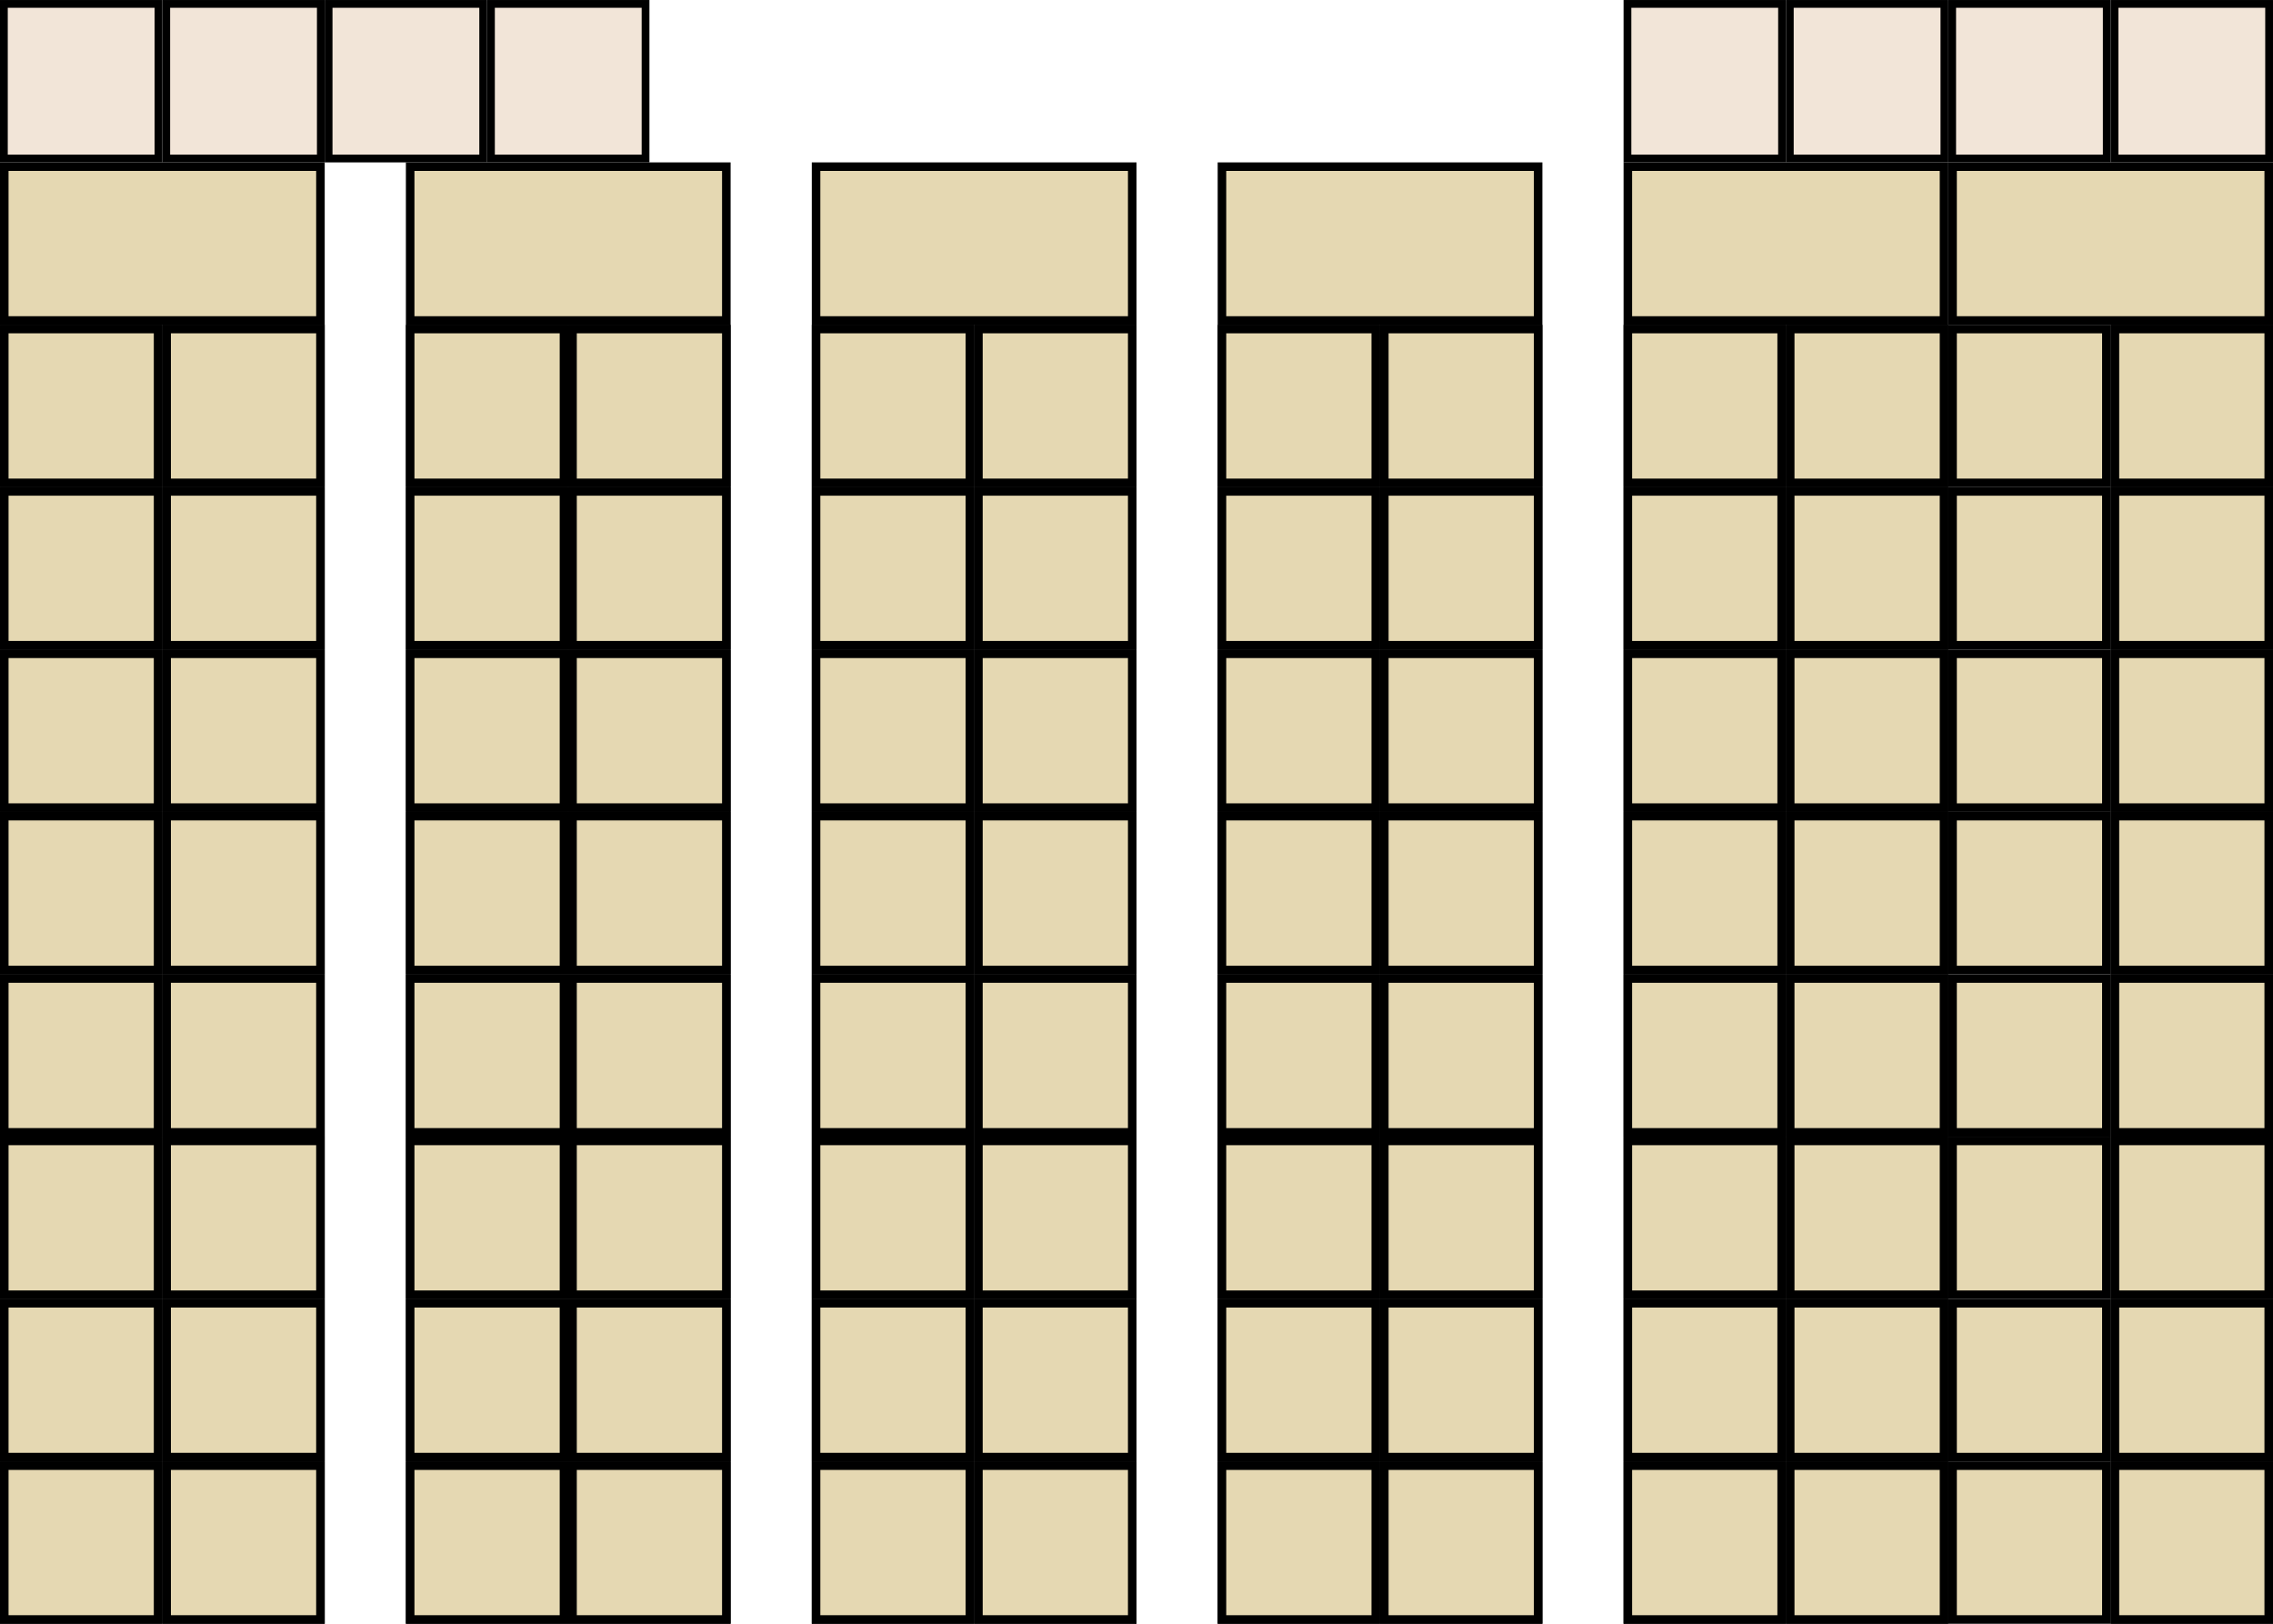
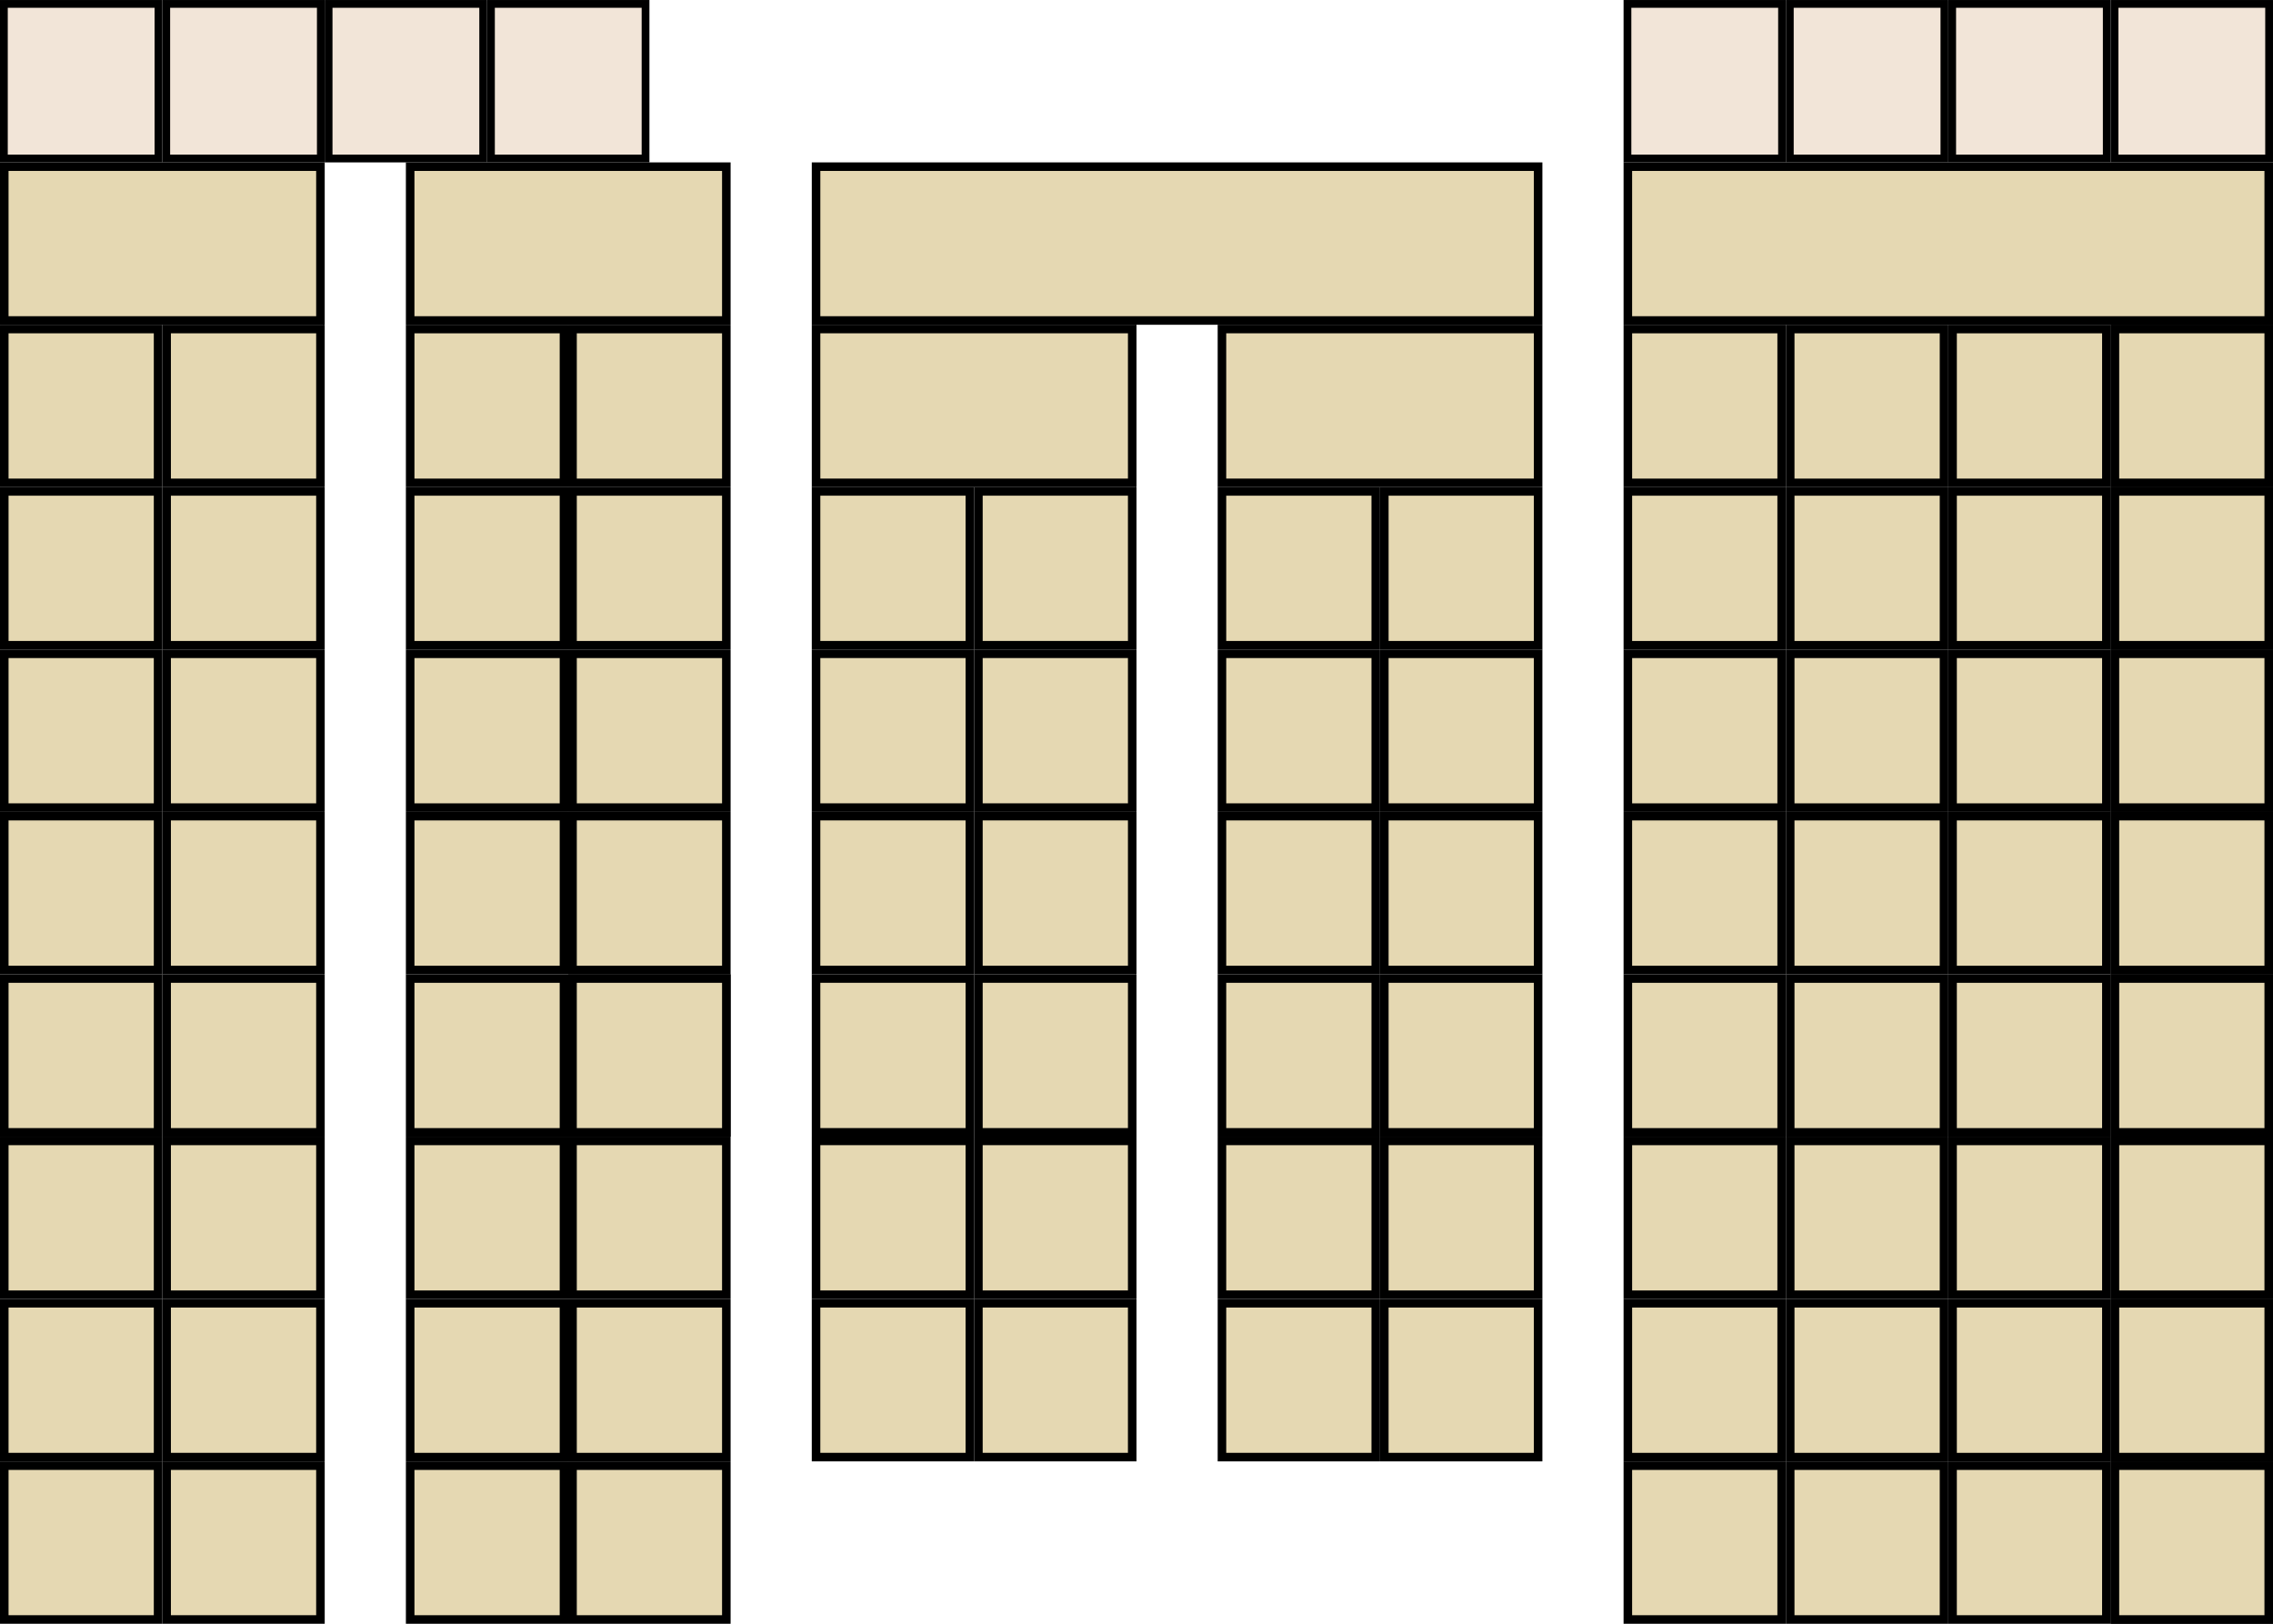
<svg xmlns="http://www.w3.org/2000/svg" id="svg2" height="240.003" width="336" version="1.0">
  <defs id="defs84" />
-   <rect x="312.574" y="0.576" width="22.851" height="22.852" style="fill:#f2e5d8;stroke:#000000;stroke-width:1.148" id="move" />
-   <rect x="288.574" y="0.576" width="22.851" height="22.852" style="fill:#f2e5d8;stroke:#000000;stroke-width:1.148" id="hide" />
-   <rect x="264.575" y="0.576" width="22.851" height="22.852" style="fill:#f2e5d8;stroke:#000000;stroke-width:1.148" id="quit-2" />
+   <rect x="288.575" y="0.576" width="22.851" height="22.852" style="fill:#f2e5d8;stroke:#000000;stroke-width:1.148" id="move" />
+   <rect x="312.574" y="0.576" width="22.851" height="22.852" style="fill:#f2e5d8;stroke:#000000;stroke-width:1.148" id="hide" />
+   <rect x="264.575" y="0.576" width="22.851" height="22.852" style="fill:#f2e5d8;stroke:#000000;stroke-width:1.148" id="quit" />
  <rect id="settings" style="fill:#f2e5d8;stroke:#000000;stroke-width:1.148" height="22.852" width="22.851" y="0.576" x="240.574" />
-   <rect x="0.631" y="24.632" width="46.737" height="22.737" style="fill:#e5d8b2;stroke:#000000;stroke-width:1.263" id="txt6" />
-   <rect x="60.631" y="24.634" width="46.737" height="22.737" style="fill:#e5d8b2;stroke:#000000;stroke-width:1.263" id="txt7" />
-   <rect id="txt8" style="fill:#e5d8b2;stroke:#000000;stroke-width:1.263" height="22.737" width="46.737" y="24.634" x="120.632" />
-   <rect id="txt9" style="fill:#e5d8b2;stroke:#000000;stroke-width:1.263" height="22.737" width="46.737" y="24.634" x="180.632" />
-   <rect x="240.632" y="24.634" width="46.737" height="22.737" style="fill:#e5d8b2;stroke:#000000;stroke-width:1.263" id="txt10" />
-   <rect x="288.632" y="24.634" width="46.737" height="22.737" style="fill:#e5d8b2;stroke:#000000;stroke-width:1.263" id="txt11" />
+   <rect x="0.631" y="24.632" width="46.737" height="22.737" style="fill:#e5d8b2;stroke:#000000;stroke-width:1.263" id="txt1" />
+   <rect x="60.631" y="24.634" width="46.737" height="22.737" style="fill:#e5d8b2;stroke:#000000;stroke-width:1.263" id="txt2" />
+   <rect id="txt5" style="fill:#e5d8b2;stroke:#000000;stroke-width:1.263" height="22.737" width="46.737" y="48.632" x="120.631" />
+   <rect id="txt6" style="fill:#e5d8b2;stroke:#000000;stroke-width:1.263" height="22.737" width="46.737" y="48.632" x="180.631" />
+   <rect x="240.632" y="24.634" width="94.736" height="22.737" style="fill:#e5d8b2;stroke:#000000;stroke-width:1.263" id="txt4" />
  <rect id="layer1" style="fill:#f2e5d8;stroke:#000000;stroke-width:1.148" height="22.852" width="22.851" y="0.576" x="24.575" />
  <rect x="48.575" y="0.576" width="22.851" height="22.852" style="fill:#f2e5d8;stroke:#000000;stroke-width:1.148" id="layer2" />
  <rect id="layer3" style="fill:#f2e5d8;stroke:#000000;stroke-width:1.148" height="22.852" width="22.851" y="0.576" x="72.574" />
  <rect x="0.574" y="0.576" width="22.851" height="22.852" style="fill:#f2e5d8;stroke:#000000;stroke-width:1.148" id="layer0" />
-   <rect x="0.632" y="48.634" width="22.736" height="22.737" style="fill:#e5d8b2;stroke:#000000;stroke-width:1.263" id="rect3384" />
-   <rect x="24.632" y="48.634" width="22.736" height="22.737" style="fill:#e5d8b2;stroke:#000000;stroke-width:1.263" id="rect3386" />
+   <rect x="0.632" y="48.634" width="22.736" height="22.737" style="fill:#e5d8b2;stroke:#000000;stroke-width:1.263" id="A1" />
+   <rect x="24.632" y="48.634" width="22.736" height="22.737" style="fill:#e5d8b2;stroke:#000000;stroke-width:1.263" id="A2" />
  <rect x="60.632" y="48.635" width="22.736" height="22.737" style="fill:#e5d8b2;stroke:#000000;stroke-width:1.263" id="rect3402" />
-   <rect id="rect3416" style="fill:#e5d8b2;stroke:#000000;stroke-width:1.263" height="22.737" width="22.736" y="48.635" x="84.632" />
-   <rect id="rect3418" style="fill:#e5d8b2;stroke:#000000;stroke-width:1.263" height="22.737" width="22.736" y="48.635" x="120.633" />
-   <rect x="144.633" y="48.635" width="22.736" height="22.737" style="fill:#e5d8b2;stroke:#000000;stroke-width:1.263" id="rect3432" />
-   <rect x="180.633" y="48.635" width="22.736" height="22.737" style="fill:#e5d8b2;stroke:#000000;stroke-width:1.263" id="rect3434" />
-   <rect x="204.633" y="48.636" width="22.736" height="22.737" style="fill:#e5d8b2;stroke:#000000;stroke-width:1.263" id="rect3639" />
-   <rect x="240.633" y="48.636" width="22.736" height="22.737" style="fill:#e5d8b2;stroke:#000000;stroke-width:1.263" id="rect3641" />
-   <rect id="rect3643" style="fill:#e5d8b2;stroke:#000000;stroke-width:1.263" height="22.737" width="22.736" y="48.636" x="264.633" />
-   <rect id="E22" style="fill:#e5d8b2;stroke:#000000;stroke-width:1.263" height="22.737" width="22.736" y="48.636" x="288.633" />
-   <rect x="0.632" y="48.634" width="22.736" height="22.737" style="fill:#e5d8b2;stroke:#000000;stroke-width:1.263" id="E11" />
-   <rect x="24.632" y="48.634" width="22.736" height="22.737" style="fill:#e5d8b2;stroke:#000000;stroke-width:1.263" id="E12" />
-   <rect id="E14" style="fill:#e5d8b2;stroke:#000000;stroke-width:1.263" height="22.737" width="22.736" y="48.634" x="60.632" />
-   <rect id="E15" style="fill:#e5d8b2;stroke:#000000;stroke-width:1.263" height="22.737" width="22.736" y="48.634" x="84.632" />
-   <rect x="120.633" y="48.634" width="22.736" height="22.737" style="fill:#e5d8b2;stroke:#000000;stroke-width:1.263" id="E16" />
-   <rect x="144.633" y="48.634" width="22.736" height="22.737" style="fill:#e5d8b2;stroke:#000000;stroke-width:1.263" id="E17" />
-   <rect x="180.633" y="48.635" width="22.736" height="22.737" style="fill:#e5d8b2;stroke:#000000;stroke-width:1.263" id="E18" />
-   <rect x="204.633" y="48.635" width="22.736" height="22.737" style="fill:#e5d8b2;stroke:#000000;stroke-width:1.263" id="E19" />
-   <rect id="E20" style="fill:#e5d8b2;stroke:#000000;stroke-width:1.263" height="22.737" width="22.736" y="48.635" x="240.633" />
-   <rect id="E21" style="fill:#e5d8b2;stroke:#000000;stroke-width:1.263" height="22.737" width="22.736" y="48.635" x="264.633" />
+   <rect id="B2" style="fill:#e5d8b2;stroke:#000000;stroke-width:1.263" height="22.737" width="22.736" y="48.635" x="84.632" />
+   <rect id="C1" style="fill:#e5d8b2;stroke:#000000;stroke-width:1.263" height="22.737" width="22.736" y="72.632" x="120.631" />
+   <rect x="144.631" y="72.632" width="22.736" height="22.737" style="fill:#e5d8b2;stroke:#000000;stroke-width:1.263" id="C2" />
+   <rect x="180.632" y="72.634" width="22.736" height="22.737" style="fill:#e5d8b2;stroke:#000000;stroke-width:1.263" id="D1" />
+   <rect x="204.633" y="72.634" width="22.736" height="22.737" style="fill:#e5d8b2;stroke:#000000;stroke-width:1.263" id="D2" />
+   <rect x="240.633" y="48.636" width="22.736" height="22.737" style="fill:#e5d8b2;stroke:#000000;stroke-width:1.263" id="E1" />
+   <rect id="E2" style="fill:#e5d8b2;stroke:#000000;stroke-width:1.263" height="22.737" width="22.736" y="48.636" x="264.633" />
+   <rect id="E3" style="fill:#e5d8b2;stroke:#000000;stroke-width:1.263" height="22.737" width="22.736" y="48.636" x="288.633" />
  <rect id="rect4827" style="fill:#e5d8b2;stroke:#000000;stroke-width:1.263" height="22.737" width="22.736" y="48.635" x="312.633" />
-   <rect id="rect4835" style="fill:#e5d8b2;stroke:#000000;stroke-width:1.263" height="22.737" width="22.736" y="48.634" x="312.633" />
-   <rect x="0.632" y="72.634" width="22.736" height="22.737" style="fill:#e5d8b2;stroke:#000000;stroke-width:1.263" id="rect3384-4" />
-   <rect x="24.632" y="72.634" width="22.736" height="22.737" style="fill:#e5d8b2;stroke:#000000;stroke-width:1.263" id="rect3386-0" />
-   <rect x="60.632" y="72.635" width="22.736" height="22.737" style="fill:#e5d8b2;stroke:#000000;stroke-width:1.263" id="rect3402-5" />
-   <rect id="rect3416-0" style="fill:#e5d8b2;stroke:#000000;stroke-width:1.263" height="22.737" width="22.736" y="72.635" x="84.632" />
-   <rect id="rect3418-3" style="fill:#e5d8b2;stroke:#000000;stroke-width:1.263" height="22.737" width="22.736" y="72.635" x="120.633" />
-   <rect x="144.633" y="72.635" width="22.736" height="22.737" style="fill:#e5d8b2;stroke:#000000;stroke-width:1.263" id="rect3432-6" />
-   <rect x="180.633" y="72.635" width="22.736" height="22.737" style="fill:#e5d8b2;stroke:#000000;stroke-width:1.263" id="rect3434-1" />
-   <rect x="204.633" y="72.636" width="22.736" height="22.737" style="fill:#e5d8b2;stroke:#000000;stroke-width:1.263" id="rect3639-0" />
-   <rect x="240.633" y="72.636" width="22.736" height="22.737" style="fill:#e5d8b2;stroke:#000000;stroke-width:1.263" id="rect3641-6" />
-   <rect id="rect3643-3" style="fill:#e5d8b2;stroke:#000000;stroke-width:1.263" height="22.737" width="22.736" y="72.636" x="264.633" />
-   <rect id="E22-1" style="fill:#e5d8b2;stroke:#000000;stroke-width:1.263" height="22.737" width="22.736" y="72.636" x="288.633" />
-   <rect x="0.632" y="72.634" width="22.736" height="22.737" style="fill:#e5d8b2;stroke:#000000;stroke-width:1.263" id="E11-0" />
-   <rect x="24.632" y="72.634" width="22.736" height="22.737" style="fill:#e5d8b2;stroke:#000000;stroke-width:1.263" id="E12-1" />
-   <rect id="E14-2" style="fill:#e5d8b2;stroke:#000000;stroke-width:1.263" height="22.737" width="22.736" y="72.634" x="60.632" />
-   <rect id="E15-1" style="fill:#e5d8b2;stroke:#000000;stroke-width:1.263" height="22.737" width="22.736" y="72.634" x="84.632" />
-   <rect x="120.633" y="72.634" width="22.736" height="22.737" style="fill:#e5d8b2;stroke:#000000;stroke-width:1.263" id="E16-3" />
-   <rect x="144.633" y="72.634" width="22.736" height="22.737" style="fill:#e5d8b2;stroke:#000000;stroke-width:1.263" id="E17-7" />
-   <rect x="180.633" y="72.635" width="22.736" height="22.737" style="fill:#e5d8b2;stroke:#000000;stroke-width:1.263" id="E18-6" />
-   <rect x="204.633" y="72.635" width="22.736" height="22.737" style="fill:#e5d8b2;stroke:#000000;stroke-width:1.263" id="E19-8" />
-   <rect id="E20-7" style="fill:#e5d8b2;stroke:#000000;stroke-width:1.263" height="22.737" width="22.736" y="72.635" x="240.633" />
-   <rect id="E21-9" style="fill:#e5d8b2;stroke:#000000;stroke-width:1.263" height="22.737" width="22.736" y="72.635" x="264.633" />
+   <rect id="E4" style="fill:#e5d8b2;stroke:#000000;stroke-width:1.263" height="22.737" width="22.736" y="48.634" x="312.633" />
+   <rect x="0.632" y="72.634" width="22.736" height="22.737" style="fill:#e5d8b2;stroke:#000000;stroke-width:1.263" id="A3" />
+   <rect x="24.632" y="72.634" width="22.736" height="22.737" style="fill:#e5d8b2;stroke:#000000;stroke-width:1.263" id="A4" />
+   <rect x="60.632" y="72.635" width="22.736" height="22.737" style="fill:#e5d8b2;stroke:#000000;stroke-width:1.263" id="B3" />
+   <rect id="B4" style="fill:#e5d8b2;stroke:#000000;stroke-width:1.263" height="22.737" width="22.736" y="72.635" x="84.632" />
+   <rect id="C3" style="fill:#e5d8b2;stroke:#000000;stroke-width:1.263" height="22.737" width="22.736" y="96.632" x="120.631" />
+   <rect x="144.631" y="96.632" width="22.736" height="22.737" style="fill:#e5d8b2;stroke:#000000;stroke-width:1.263" id="C4" />
+   <rect x="180.632" y="96.634" width="22.736" height="22.737" style="fill:#e5d8b2;stroke:#000000;stroke-width:1.263" id="D3" />
+   <rect x="204.633" y="96.634" width="22.736" height="22.737" style="fill:#e5d8b2;stroke:#000000;stroke-width:1.263" id="D4" />
+   <rect x="240.633" y="72.636" width="22.736" height="22.737" style="fill:#e5d8b2;stroke:#000000;stroke-width:1.263" id="E5" />
+   <rect id="E6" style="fill:#e5d8b2;stroke:#000000;stroke-width:1.263" height="22.737" width="22.736" y="72.636" x="264.633" />
+   <rect id="E7" style="fill:#e5d8b2;stroke:#000000;stroke-width:1.263" height="22.737" width="22.736" y="72.636" x="288.633" />
  <rect id="rect4827-1" style="fill:#e5d8b2;stroke:#000000;stroke-width:1.263" height="22.737" width="22.736" y="72.635" x="312.633" />
-   <rect id="rect4835-5" style="fill:#e5d8b2;stroke:#000000;stroke-width:1.263" height="22.737" width="22.736" y="72.634" x="312.633" />
-   <rect x="0.632" y="96.634" width="22.736" height="22.737" style="fill:#e5d8b2;stroke:#000000;stroke-width:1.263" id="rect3384-6" />
-   <rect x="24.632" y="96.634" width="22.736" height="22.737" style="fill:#e5d8b2;stroke:#000000;stroke-width:1.263" id="rect3386-2" />
-   <rect x="60.632" y="96.635" width="22.736" height="22.737" style="fill:#e5d8b2;stroke:#000000;stroke-width:1.263" id="rect3402-2" />
-   <rect id="rect3416-6" style="fill:#e5d8b2;stroke:#000000;stroke-width:1.263" height="22.737" width="22.736" y="96.635" x="84.632" />
-   <rect id="rect3418-0" style="fill:#e5d8b2;stroke:#000000;stroke-width:1.263" height="22.737" width="22.736" y="96.635" x="120.633" />
-   <rect x="144.633" y="96.635" width="22.736" height="22.737" style="fill:#e5d8b2;stroke:#000000;stroke-width:1.263" id="rect3432-8" />
-   <rect x="180.633" y="96.635" width="22.736" height="22.737" style="fill:#e5d8b2;stroke:#000000;stroke-width:1.263" id="rect3434-3" />
-   <rect x="204.633" y="96.636" width="22.736" height="22.737" style="fill:#e5d8b2;stroke:#000000;stroke-width:1.263" id="rect3639-1" />
-   <rect x="240.633" y="96.636" width="22.736" height="22.737" style="fill:#e5d8b2;stroke:#000000;stroke-width:1.263" id="rect3641-2" />
-   <rect id="rect3643-0" style="fill:#e5d8b2;stroke:#000000;stroke-width:1.263" height="22.737" width="22.736" y="96.636" x="264.633" />
-   <rect id="E22-4" style="fill:#e5d8b2;stroke:#000000;stroke-width:1.263" height="22.737" width="22.736" y="96.636" x="288.633" />
-   <rect x="0.632" y="96.634" width="22.736" height="22.737" style="fill:#e5d8b2;stroke:#000000;stroke-width:1.263" id="E11-2" />
-   <rect x="24.632" y="96.634" width="22.736" height="22.737" style="fill:#e5d8b2;stroke:#000000;stroke-width:1.263" id="E12-8" />
-   <rect id="E14-3" style="fill:#e5d8b2;stroke:#000000;stroke-width:1.263" height="22.737" width="22.736" y="96.634" x="60.632" />
-   <rect id="E15-8" style="fill:#e5d8b2;stroke:#000000;stroke-width:1.263" height="22.737" width="22.736" y="96.634" x="84.632" />
-   <rect x="120.633" y="96.634" width="22.736" height="22.737" style="fill:#e5d8b2;stroke:#000000;stroke-width:1.263" id="E16-0" />
-   <rect x="144.633" y="96.634" width="22.736" height="22.737" style="fill:#e5d8b2;stroke:#000000;stroke-width:1.263" id="E17-5" />
-   <rect x="180.633" y="96.635" width="22.736" height="22.737" style="fill:#e5d8b2;stroke:#000000;stroke-width:1.263" id="E18-3" />
-   <rect x="204.633" y="96.635" width="22.736" height="22.737" style="fill:#e5d8b2;stroke:#000000;stroke-width:1.263" id="E19-4" />
-   <rect id="E20-0" style="fill:#e5d8b2;stroke:#000000;stroke-width:1.263" height="22.737" width="22.736" y="96.635" x="240.633" />
-   <rect id="E21-2" style="fill:#e5d8b2;stroke:#000000;stroke-width:1.263" height="22.737" width="22.736" y="96.635" x="264.633" />
-   <rect id="rect4827-0" style="fill:#e5d8b2;stroke:#000000;stroke-width:1.263" height="22.737" width="22.736" y="96.635" x="312.633" />
-   <rect id="rect4835-1" style="fill:#e5d8b2;stroke:#000000;stroke-width:1.263" height="22.737" width="22.736" y="96.634" x="312.633" />
-   <rect x="0.632" y="120.634" width="22.736" height="22.737" style="fill:#e5d8b2;stroke:#000000;stroke-width:1.263" id="rect3384-8" />
-   <rect x="24.632" y="120.634" width="22.736" height="22.737" style="fill:#e5d8b2;stroke:#000000;stroke-width:1.263" id="rect3386-6" />
-   <rect x="60.632" y="120.635" width="22.736" height="22.737" style="fill:#e5d8b2;stroke:#000000;stroke-width:1.263" id="rect3402-6" />
-   <rect id="rect3416-1" style="fill:#e5d8b2;stroke:#000000;stroke-width:1.263" height="22.737" width="22.736" y="120.635" x="84.632" />
-   <rect id="rect3418-7" style="fill:#e5d8b2;stroke:#000000;stroke-width:1.263" height="22.737" width="22.736" y="120.635" x="120.633" />
-   <rect x="144.633" y="120.635" width="22.736" height="22.737" style="fill:#e5d8b2;stroke:#000000;stroke-width:1.263" id="rect3432-87" />
-   <rect x="180.633" y="120.635" width="22.736" height="22.737" style="fill:#e5d8b2;stroke:#000000;stroke-width:1.263" id="rect3434-9" />
-   <rect x="204.633" y="120.636" width="22.736" height="22.737" style="fill:#e5d8b2;stroke:#000000;stroke-width:1.263" id="rect3639-6" />
-   <rect x="240.633" y="120.636" width="22.736" height="22.737" style="fill:#e5d8b2;stroke:#000000;stroke-width:1.263" id="rect3641-3" />
-   <rect id="rect3643-00" style="fill:#e5d8b2;stroke:#000000;stroke-width:1.263" height="22.737" width="22.736" y="120.636" x="264.633" />
-   <rect id="E22-3" style="fill:#e5d8b2;stroke:#000000;stroke-width:1.263" height="22.737" width="22.736" y="120.636" x="288.633" />
-   <rect x="0.632" y="120.634" width="22.736" height="22.737" style="fill:#e5d8b2;stroke:#000000;stroke-width:1.263" id="E11-7" />
-   <rect x="24.632" y="120.634" width="22.736" height="22.737" style="fill:#e5d8b2;stroke:#000000;stroke-width:1.263" id="E12-4" />
-   <rect id="E14-6" style="fill:#e5d8b2;stroke:#000000;stroke-width:1.263" height="22.737" width="22.736" y="120.634" x="60.632" />
-   <rect id="E15-9" style="fill:#e5d8b2;stroke:#000000;stroke-width:1.263" height="22.737" width="22.736" y="120.634" x="84.632" />
-   <rect x="120.633" y="120.634" width="22.736" height="22.737" style="fill:#e5d8b2;stroke:#000000;stroke-width:1.263" id="E16-1" />
-   <rect x="144.633" y="120.634" width="22.736" height="22.737" style="fill:#e5d8b2;stroke:#000000;stroke-width:1.263" id="E17-77" />
-   <rect x="180.633" y="120.635" width="22.736" height="22.737" style="fill:#e5d8b2;stroke:#000000;stroke-width:1.263" id="E18-61" />
-   <rect x="204.633" y="120.635" width="22.736" height="22.737" style="fill:#e5d8b2;stroke:#000000;stroke-width:1.263" id="E19-7" />
-   <rect id="E20-8" style="fill:#e5d8b2;stroke:#000000;stroke-width:1.263" height="22.737" width="22.736" y="120.635" x="240.633" />
-   <rect id="E21-3" style="fill:#e5d8b2;stroke:#000000;stroke-width:1.263" height="22.737" width="22.736" y="120.635" x="264.633" />
-   <rect id="rect4827-8" style="fill:#e5d8b2;stroke:#000000;stroke-width:1.263" height="22.737" width="22.736" y="120.635" x="312.633" />
-   <rect id="rect4835-7" style="fill:#e5d8b2;stroke:#000000;stroke-width:1.263" height="22.737" width="22.736" y="120.634" x="312.633" />
-   <rect x="0.631" y="144.634" width="22.736" height="22.737" style="fill:#e5d8b2;stroke:#000000;stroke-width:1.263" id="rect3384-2" />
-   <rect x="24.631" y="144.634" width="22.736" height="22.737" style="fill:#e5d8b2;stroke:#000000;stroke-width:1.263" id="rect3386-4" />
-   <rect x="60.632" y="144.635" width="22.736" height="22.737" style="fill:#e5d8b2;stroke:#000000;stroke-width:1.263" id="rect3402-3" />
+   <rect id="E8" style="fill:#e5d8b2;stroke:#000000;stroke-width:1.263" height="22.737" width="22.736" y="72.634" x="312.633" />
+   <rect x="0.632" y="96.634" width="22.736" height="22.737" style="fill:#e5d8b2;stroke:#000000;stroke-width:1.263" id="A5" />
+   <rect x="60.632" y="96.635" width="22.736" height="22.737" style="fill:#e5d8b2;stroke:#000000;stroke-width:1.263" id="B5" />
+   <rect id="B6" style="fill:#e5d8b2;stroke:#000000;stroke-width:1.263" height="22.737" width="22.736" y="96.635" x="84.632" />
+   <rect id="C5" style="fill:#e5d8b2;stroke:#000000;stroke-width:1.263" height="22.737" width="22.736" y="120.632" x="120.631" />
+   <rect x="144.631" y="120.632" width="22.736" height="22.737" style="fill:#e5d8b2;stroke:#000000;stroke-width:1.263" id="C6" />
+   <rect x="180.632" y="120.634" width="22.736" height="22.737" style="fill:#e5d8b2;stroke:#000000;stroke-width:1.263" id="D5" />
+   <rect x="204.633" y="120.634" width="22.736" height="22.737" style="fill:#e5d8b2;stroke:#000000;stroke-width:1.263" id="D6" />
+   <rect x="240.633" y="96.636" width="22.736" height="22.737" style="fill:#e5d8b2;stroke:#000000;stroke-width:1.263" id="E9" />
+   <rect id="E10" style="fill:#e5d8b2;stroke:#000000;stroke-width:1.263" height="22.737" width="22.736" y="96.636" x="264.633" />
+   <rect x="60.632" y="120.635" width="22.736" height="22.737" style="fill:#e5d8b2;stroke:#000000;stroke-width:1.263" id="B7" />
+   <rect id="B8" style="fill:#e5d8b2;stroke:#000000;stroke-width:1.263" height="22.737" width="22.736" y="120.635" x="84.632" />
+   <rect id="C7" style="fill:#e5d8b2;stroke:#000000;stroke-width:1.263" height="22.737" width="22.736" y="144.632" x="120.631" />
+   <rect x="144.631" y="144.632" width="22.736" height="22.737" style="fill:#e5d8b2;stroke:#000000;stroke-width:1.263" id="C8" />
+   <rect x="180.632" y="144.634" width="22.736" height="22.737" style="fill:#e5d8b2;stroke:#000000;stroke-width:1.263" id="D7" />
+   <rect x="204.633" y="144.634" width="22.736" height="22.737" style="fill:#e5d8b2;stroke:#000000;stroke-width:1.263" id="D8" />
+   <rect id="E11" style="fill:#e5d8b2;stroke:#000000;stroke-width:1.263" height="22.737" width="22.736" y="96.636" x="288.633" />
+   <rect id="rect4827-8" style="fill:#e5d8b2;stroke:#000000;stroke-width:1.263" height="22.737" width="22.736" y="96.635" x="312.633" />
+   <rect id="E12" style="fill:#e5d8b2;stroke:#000000;stroke-width:1.263" height="22.737" width="22.736" y="96.634" x="312.633" />
+   <rect x="0.632" y="120.634" width="22.736" height="22.737" style="fill:#e5d8b2;stroke:#000000;stroke-width:1.263" id="A7" />
+   <rect x="24.632" y="120.634" width="22.736" height="22.737" style="fill:#e5d8b2;stroke:#000000;stroke-width:1.263" id="A8" />
+   <rect x="60.632" y="144.635" width="22.736" height="22.737" style="fill:#e5d8b2;stroke:#000000;stroke-width:1.263" id="B9" />
  <rect id="rect3416-3" style="fill:#e5d8b2;stroke:#000000;stroke-width:1.263" height="22.737" width="22.736" y="144.635" x="84.632" />
-   <rect id="rect3418-6" style="fill:#e5d8b2;stroke:#000000;stroke-width:1.263" height="22.737" width="22.736" y="144.635" x="120.632" />
-   <rect x="144.632" y="144.635" width="22.736" height="22.737" style="fill:#e5d8b2;stroke:#000000;stroke-width:1.263" id="rect3432-3" />
-   <rect x="180.632" y="144.635" width="22.736" height="22.737" style="fill:#e5d8b2;stroke:#000000;stroke-width:1.263" id="rect3434-34" />
-   <rect x="204.633" y="144.635" width="22.736" height="22.737" style="fill:#e5d8b2;stroke:#000000;stroke-width:1.263" id="rect3639-65" />
-   <rect x="240.632" y="144.635" width="22.736" height="22.737" style="fill:#e5d8b2;stroke:#000000;stroke-width:1.263" id="rect3641-5" />
-   <rect id="rect3643-1" style="fill:#e5d8b2;stroke:#000000;stroke-width:1.263" height="22.737" width="22.736" y="144.635" x="264.632" />
-   <rect id="E22-2" style="fill:#e5d8b2;stroke:#000000;stroke-width:1.263" height="22.737" width="22.736" y="144.635" x="288.632" />
-   <rect x="0.631" y="144.633" width="22.736" height="22.737" style="fill:#e5d8b2;stroke:#000000;stroke-width:1.263" id="E11-1" />
-   <rect x="24.631" y="144.633" width="22.736" height="22.737" style="fill:#e5d8b2;stroke:#000000;stroke-width:1.263" id="E12-49" />
-   <rect id="E14-8" style="fill:#e5d8b2;stroke:#000000;stroke-width:1.263" height="22.737" width="22.736" y="144.634" x="60.632" />
-   <rect id="E15-0" style="fill:#e5d8b2;stroke:#000000;stroke-width:1.263" height="22.737" width="22.736" y="144.634" x="84.632" />
-   <rect x="120.632" y="144.634" width="22.736" height="22.737" style="fill:#e5d8b2;stroke:#000000;stroke-width:1.263" id="E16-2" />
-   <rect x="144.632" y="144.634" width="22.736" height="22.737" style="fill:#e5d8b2;stroke:#000000;stroke-width:1.263" id="E17-1" />
-   <rect x="180.633" y="144.635" width="22.736" height="22.737" style="fill:#e5d8b2;stroke:#000000;stroke-width:1.263" id="E18-7" />
-   <rect x="204.633" y="144.635" width="22.736" height="22.737" style="fill:#e5d8b2;stroke:#000000;stroke-width:1.263" id="E19-2" />
-   <rect id="E20-4" style="fill:#e5d8b2;stroke:#000000;stroke-width:1.263" height="22.737" width="22.736" y="144.635" x="240.632" />
-   <rect id="E21-5" style="fill:#e5d8b2;stroke:#000000;stroke-width:1.263" height="22.737" width="22.736" y="144.635" x="264.632" />
-   <rect id="rect4827-2" style="fill:#e5d8b2;stroke:#000000;stroke-width:1.263" height="22.737" width="22.736" y="144.634" x="312.632" />
-   <rect id="rect4835-2" style="fill:#e5d8b2;stroke:#000000;stroke-width:1.263" height="22.737" width="22.736" y="144.634" x="312.632" />
-   <rect x="0.632" y="168.634" width="22.736" height="22.737" style="fill:#e5d8b2;stroke:#000000;stroke-width:1.263" id="rect3384-1" />
-   <rect x="24.632" y="168.634" width="22.736" height="22.737" style="fill:#e5d8b2;stroke:#000000;stroke-width:1.263" id="rect3386-8" />
-   <rect x="60.632" y="168.635" width="22.736" height="22.737" style="fill:#e5d8b2;stroke:#000000;stroke-width:1.263" id="rect3402-4" />
-   <rect id="rect3416-9" style="fill:#e5d8b2;stroke:#000000;stroke-width:1.263" height="22.737" width="22.736" y="168.635" x="84.632" />
-   <rect id="rect3418-8" style="fill:#e5d8b2;stroke:#000000;stroke-width:1.263" height="22.737" width="22.736" y="168.635" x="120.632" />
-   <rect x="144.632" y="168.635" width="22.736" height="22.737" style="fill:#e5d8b2;stroke:#000000;stroke-width:1.263" id="rect3432-9" />
-   <rect x="180.633" y="168.635" width="22.736" height="22.737" style="fill:#e5d8b2;stroke:#000000;stroke-width:1.263" id="rect3434-7" />
-   <rect x="204.633" y="168.636" width="22.736" height="22.737" style="fill:#e5d8b2;stroke:#000000;stroke-width:1.263" id="rect3639-3" />
-   <rect x="240.633" y="168.636" width="22.736" height="22.737" style="fill:#e5d8b2;stroke:#000000;stroke-width:1.263" id="rect3641-68" />
-   <rect id="rect3643-8" style="fill:#e5d8b2;stroke:#000000;stroke-width:1.263" height="22.737" width="22.736" y="168.636" x="264.633" />
-   <rect id="E22-7" style="fill:#e5d8b2;stroke:#000000;stroke-width:1.263" height="22.737" width="22.736" y="168.636" x="288.633" />
-   <rect x="0.632" y="168.634" width="22.736" height="22.737" style="fill:#e5d8b2;stroke:#000000;stroke-width:1.263" id="E11-29" />
-   <rect x="24.632" y="168.634" width="22.736" height="22.737" style="fill:#e5d8b2;stroke:#000000;stroke-width:1.263" id="E12-2" />
-   <rect id="E14-7" style="fill:#e5d8b2;stroke:#000000;stroke-width:1.263" height="22.737" width="22.736" y="168.634" x="60.632" />
-   <rect id="E15-2" style="fill:#e5d8b2;stroke:#000000;stroke-width:1.263" height="22.737" width="22.736" y="168.634" x="84.632" />
-   <rect x="120.632" y="168.634" width="22.736" height="22.737" style="fill:#e5d8b2;stroke:#000000;stroke-width:1.263" id="E16-38" />
-   <rect x="144.632" y="168.634" width="22.736" height="22.737" style="fill:#e5d8b2;stroke:#000000;stroke-width:1.263" id="E17-2" />
-   <rect x="180.633" y="168.635" width="22.736" height="22.737" style="fill:#e5d8b2;stroke:#000000;stroke-width:1.263" id="E18-64" />
-   <rect x="204.633" y="168.635" width="22.736" height="22.737" style="fill:#e5d8b2;stroke:#000000;stroke-width:1.263" id="E19-9" />
-   <rect id="E20-84" style="fill:#e5d8b2;stroke:#000000;stroke-width:1.263" height="22.737" width="22.736" y="168.635" x="240.633" />
-   <rect id="E21-4" style="fill:#e5d8b2;stroke:#000000;stroke-width:1.263" height="22.737" width="22.736" y="168.635" x="264.633" />
-   <rect id="rect4827-16" style="fill:#e5d8b2;stroke:#000000;stroke-width:1.263" height="22.737" width="22.736" y="168.635" x="312.633" />
-   <rect id="rect4835-12" style="fill:#e5d8b2;stroke:#000000;stroke-width:1.263" height="22.737" width="22.736" y="168.634" x="312.633" />
-   <rect x="0.632" y="192.634" width="22.736" height="22.737" style="fill:#e5d8b2;stroke:#000000;stroke-width:1.263" id="rect3384-63" />
-   <rect x="24.632" y="192.634" width="22.736" height="22.737" style="fill:#e5d8b2;stroke:#000000;stroke-width:1.263" id="rect3386-1" />
-   <rect x="60.632" y="192.635" width="22.736" height="22.737" style="fill:#e5d8b2;stroke:#000000;stroke-width:1.263" id="rect3402-63" />
-   <rect id="rect3416-8" style="fill:#e5d8b2;stroke:#000000;stroke-width:1.263" height="22.737" width="22.736" y="192.635" x="84.632" />
-   <rect id="rect3418-4" style="fill:#e5d8b2;stroke:#000000;stroke-width:1.263" height="22.737" width="22.736" y="192.635" x="120.632" />
-   <rect x="144.632" y="192.635" width="22.736" height="22.737" style="fill:#e5d8b2;stroke:#000000;stroke-width:1.263" id="rect3432-2" />
-   <rect x="180.633" y="192.635" width="22.736" height="22.737" style="fill:#e5d8b2;stroke:#000000;stroke-width:1.263" id="rect3434-0" />
-   <rect x="204.633" y="192.636" width="22.736" height="22.737" style="fill:#e5d8b2;stroke:#000000;stroke-width:1.263" id="rect3639-37" />
-   <rect x="240.633" y="192.636" width="22.736" height="22.737" style="fill:#e5d8b2;stroke:#000000;stroke-width:1.263" id="rect3641-22" />
-   <rect id="rect3643-9" style="fill:#e5d8b2;stroke:#000000;stroke-width:1.263" height="22.737" width="22.736" y="192.636" x="264.633" />
-   <rect id="E22-5" style="fill:#e5d8b2;stroke:#000000;stroke-width:1.263" height="22.737" width="22.736" y="192.636" x="288.633" />
-   <rect x="0.632" y="192.634" width="22.736" height="22.737" style="fill:#e5d8b2;stroke:#000000;stroke-width:1.263" id="E11-21" />
-   <rect x="24.632" y="192.634" width="22.736" height="22.737" style="fill:#e5d8b2;stroke:#000000;stroke-width:1.263" id="E12-16" />
-   <rect id="E14-20" style="fill:#e5d8b2;stroke:#000000;stroke-width:1.263" height="22.737" width="22.736" y="192.634" x="60.632" />
-   <rect id="E15-7" style="fill:#e5d8b2;stroke:#000000;stroke-width:1.263" height="22.737" width="22.736" y="192.634" x="84.632" />
-   <rect x="120.632" y="192.634" width="22.736" height="22.737" style="fill:#e5d8b2;stroke:#000000;stroke-width:1.263" id="E16-39" />
-   <rect x="144.632" y="192.634" width="22.736" height="22.737" style="fill:#e5d8b2;stroke:#000000;stroke-width:1.263" id="E17-54" />
-   <rect x="180.633" y="192.635" width="22.736" height="22.737" style="fill:#e5d8b2;stroke:#000000;stroke-width:1.263" id="E18-1" />
-   <rect x="204.633" y="192.635" width="22.736" height="22.737" style="fill:#e5d8b2;stroke:#000000;stroke-width:1.263" id="E19-82" />
-   <rect id="E20-71" style="fill:#e5d8b2;stroke:#000000;stroke-width:1.263" height="22.737" width="22.736" y="192.635" x="240.633" />
-   <rect id="E21-1" style="fill:#e5d8b2;stroke:#000000;stroke-width:1.263" height="22.737" width="22.736" y="192.635" x="264.633" />
-   <rect id="rect4827-7" style="fill:#e5d8b2;stroke:#000000;stroke-width:1.263" height="22.737" width="22.736" y="192.635" x="312.633" />
-   <rect id="rect4835-6" style="fill:#e5d8b2;stroke:#000000;stroke-width:1.263" height="22.737" width="22.736" y="192.634" x="312.633" />
-   <rect id="rect5282" style="fill:#e5d8b2;stroke:#000000;stroke-width:1.263" height="22.737" width="22.736" y="216.634" x="0.632" />
-   <rect id="rect5284" style="fill:#e5d8b2;stroke:#000000;stroke-width:1.263" height="22.737" width="22.736" y="216.634" x="24.632" />
-   <rect id="rect5288" style="fill:#e5d8b2;stroke:#000000;stroke-width:1.263" height="22.737" width="22.736" y="216.635" x="60.632" />
-   <rect x="84.632" y="216.635" width="22.736" height="22.737" style="fill:#e5d8b2;stroke:#000000;stroke-width:1.263" id="rect5290" />
-   <rect x="120.633" y="216.635" width="22.736" height="22.737" style="fill:#e5d8b2;stroke:#000000;stroke-width:1.263" id="rect5292" />
-   <rect id="rect5294" style="fill:#e5d8b2;stroke:#000000;stroke-width:1.263" height="22.737" width="22.736" y="216.635" x="144.633" />
-   <rect id="rect5296" style="fill:#e5d8b2;stroke:#000000;stroke-width:1.263" height="22.737" width="22.736" y="216.635" x="180.633" />
-   <rect id="rect5298" style="fill:#e5d8b2;stroke:#000000;stroke-width:1.263" height="22.737" width="22.736" y="216.636" x="204.633" />
-   <rect id="rect5300" style="fill:#e5d8b2;stroke:#000000;stroke-width:1.263" height="22.737" width="22.736" y="216.636" x="240.633" />
-   <rect x="264.633" y="216.636" width="22.736" height="22.737" style="fill:#e5d8b2;stroke:#000000;stroke-width:1.263" id="rect5302" />
-   <rect x="288.633" y="216.636" width="22.736" height="22.737" style="fill:#e5d8b2;stroke:#000000;stroke-width:1.263" id="rect5304" />
-   <rect id="rect5306" style="fill:#e5d8b2;stroke:#000000;stroke-width:1.263" height="22.737" width="22.736" y="216.634" x="0.632" />
-   <rect id="rect5308" style="fill:#e5d8b2;stroke:#000000;stroke-width:1.263" height="22.737" width="22.736" y="216.634" x="24.632" />
-   <rect x="60.632" y="216.634" width="22.736" height="22.737" style="fill:#e5d8b2;stroke:#000000;stroke-width:1.263" id="rect5312" />
-   <rect x="84.632" y="216.634" width="22.736" height="22.737" style="fill:#e5d8b2;stroke:#000000;stroke-width:1.263" id="rect5314" />
-   <rect id="rect5316" style="fill:#e5d8b2;stroke:#000000;stroke-width:1.263" height="22.737" width="22.736" y="216.634" x="120.633" />
-   <rect id="rect5318" style="fill:#e5d8b2;stroke:#000000;stroke-width:1.263" height="22.737" width="22.736" y="216.634" x="144.633" />
-   <rect id="rect5320" style="fill:#e5d8b2;stroke:#000000;stroke-width:1.263" height="22.737" width="22.736" y="216.635" x="180.633" />
-   <rect id="rect5322" style="fill:#e5d8b2;stroke:#000000;stroke-width:1.263" height="22.737" width="22.736" y="216.635" x="204.633" />
-   <rect x="240.633" y="216.635" width="22.736" height="22.737" style="fill:#e5d8b2;stroke:#000000;stroke-width:1.263" id="rect5324" />
-   <rect x="264.633" y="216.635" width="22.736" height="22.737" style="fill:#e5d8b2;stroke:#000000;stroke-width:1.263" id="rect5326" />
-   <rect x="312.633" y="216.635" width="22.736" height="22.737" style="fill:#e5d8b2;stroke:#000000;stroke-width:1.263" id="rect5328" />
-   <rect x="312.633" y="216.634" width="22.736" height="22.737" style="fill:#e5d8b2;stroke:#000000;stroke-width:1.263" id="rect5332" />
+   <rect id="C9" style="fill:#e5d8b2;stroke:#000000;stroke-width:1.263" height="22.737" width="22.736" y="168.632" x="120.63" />
+   <rect x="144.63" y="168.632" width="22.736" height="22.737" style="fill:#e5d8b2;stroke:#000000;stroke-width:1.263" id="C10" />
+   <rect x="180.632" y="168.633" width="22.736" height="22.737" style="fill:#e5d8b2;stroke:#000000;stroke-width:1.263" id="D9" />
+   <rect x="204.632" y="168.634" width="22.736" height="22.737" style="fill:#e5d8b2;stroke:#000000;stroke-width:1.263" id="D10" />
+   <rect x="240.632" y="120.636" width="22.736" height="22.737" style="fill:#e5d8b2;stroke:#000000;stroke-width:1.263" id="E13" />
+   <rect id="E14" style="fill:#e5d8b2;stroke:#000000;stroke-width:1.263" height="22.737" width="22.736" y="120.636" x="264.632" />
+   <rect id="E15" style="fill:#e5d8b2;stroke:#000000;stroke-width:1.263" height="22.737" width="22.736" y="120.636" x="288.632" />
+   <rect id="B10" style="fill:#e5d8b2;stroke:#000000;stroke-width:1.263" height="22.737" width="22.736" y="144.634" x="84.632" />
+   <rect id="rect4827-2" style="fill:#e5d8b2;stroke:#000000;stroke-width:1.263" height="22.737" width="22.736" y="120.635" x="312.632" />
+   <rect id="E16" style="fill:#e5d8b2;stroke:#000000;stroke-width:1.263" height="22.737" width="22.736" y="120.634" x="312.632" />
+   <rect x="0.632" y="144.634" width="22.736" height="22.737" style="fill:#e5d8b2;stroke:#000000;stroke-width:1.263" id="A9" />
+   <rect x="24.632" y="144.634" width="22.736" height="22.737" style="fill:#e5d8b2;stroke:#000000;stroke-width:1.263" id="A10" />
+   <rect x="60.632" y="168.635" width="22.736" height="22.737" style="fill:#e5d8b2;stroke:#000000;stroke-width:1.263" id="B11" />
+   <rect id="B12" style="fill:#e5d8b2;stroke:#000000;stroke-width:1.263" height="22.737" width="22.736" y="168.635" x="84.632" />
+   <rect id="C11" style="fill:#e5d8b2;stroke:#000000;stroke-width:1.263" height="22.737" width="22.736" y="192.632" x="120.63" />
+   <rect x="144.63" y="192.632" width="22.736" height="22.737" style="fill:#e5d8b2;stroke:#000000;stroke-width:1.263" id="C12" />
+   <rect x="180.632" y="192.634" width="22.736" height="22.737" style="fill:#e5d8b2;stroke:#000000;stroke-width:1.263" id="D11" />
+   <rect x="204.632" y="192.634" width="22.736" height="22.737" style="fill:#e5d8b2;stroke:#000000;stroke-width:1.263" id="D12" />
+   <rect x="240.633" y="144.636" width="22.736" height="22.737" style="fill:#e5d8b2;stroke:#000000;stroke-width:1.263" id="E17" />
+   <rect id="E18" style="fill:#e5d8b2;stroke:#000000;stroke-width:1.263" height="22.737" width="22.736" y="144.636" x="264.633" />
+   <rect id="E19" style="fill:#e5d8b2;stroke:#000000;stroke-width:1.263" height="22.737" width="22.736" y="144.636" x="288.633" />
+   <rect id="rect4827-16" style="fill:#e5d8b2;stroke:#000000;stroke-width:1.263" height="22.737" width="22.736" y="144.635" x="312.633" />
+   <rect id="E20" style="fill:#e5d8b2;stroke:#000000;stroke-width:1.263" height="22.737" width="22.736" y="144.634" x="312.633" />
+   <rect x="0.632" y="168.634" width="22.736" height="22.737" style="fill:#e5d8b2;stroke:#000000;stroke-width:1.263" id="A11" />
+   <rect x="24.632" y="168.634" width="22.736" height="22.737" style="fill:#e5d8b2;stroke:#000000;stroke-width:1.263" id="A12" />
+   <rect x="60.632" y="192.635" width="22.736" height="22.737" style="fill:#e5d8b2;stroke:#000000;stroke-width:1.263" id="B13" />
+   <rect id="B14" style="fill:#e5d8b2;stroke:#000000;stroke-width:1.263" height="22.737" width="22.736" y="192.635" x="84.632" />
+   <rect x="240.633" y="168.636" width="22.736" height="22.737" style="fill:#e5d8b2;stroke:#000000;stroke-width:1.263" id="E21" />
+   <rect id="E22" style="fill:#e5d8b2;stroke:#000000;stroke-width:1.263" height="22.737" width="22.736" y="168.636" x="264.633" />
+   <rect id="E23" style="fill:#e5d8b2;stroke:#000000;stroke-width:1.263" height="22.737" width="22.736" y="168.636" x="288.633" />
+   <rect id="rect4827-7" style="fill:#e5d8b2;stroke:#000000;stroke-width:1.263" height="22.737" width="22.736" y="168.635" x="312.633" />
+   <rect id="E24" style="fill:#e5d8b2;stroke:#000000;stroke-width:1.263" height="22.737" width="22.736" y="168.634" x="312.633" />
+   <rect id="A13" style="fill:#e5d8b2;stroke:#000000;stroke-width:1.263" height="22.737" width="22.736" y="192.634" x="0.632" />
+   <rect id="A14" style="fill:#e5d8b2;stroke:#000000;stroke-width:1.263" height="22.737" width="22.736" y="192.634" x="24.632" />
+   <rect id="B15" style="fill:#e5d8b2;stroke:#000000;stroke-width:1.263" height="22.737" width="22.736" y="216.635" x="60.632" />
+   <rect x="84.632" y="216.635" width="22.736" height="22.737" style="fill:#e5d8b2;stroke:#000000;stroke-width:1.263" id="B16" />
+   <rect id="E25" style="fill:#e5d8b2;stroke:#000000;stroke-width:1.263" height="22.737" width="22.736" y="192.636" x="240.633" />
+   <rect x="264.633" y="192.636" width="22.736" height="22.737" style="fill:#e5d8b2;stroke:#000000;stroke-width:1.263" id="E26" />
+   <rect x="288.633" y="192.636" width="22.736" height="22.737" style="fill:#e5d8b2;stroke:#000000;stroke-width:1.263" id="E27" />
+   <rect x="312.633" y="192.635" width="22.736" height="22.737" style="fill:#e5d8b2;stroke:#000000;stroke-width:1.263" id="rect5328" />
+   <rect x="312.633" y="192.634" width="22.736" height="22.737" style="fill:#e5d8b2;stroke:#000000;stroke-width:1.263" id="E28" />
+   <rect id="txt3" style="fill:#e5d8b2;stroke:#000000;stroke-width:1.263" height="22.737" width="106.736" y="24.634" x="120.632" />
+   <rect id="A6" style="fill:#e5d8b2;stroke:#000000;stroke-width:1.263" height="22.737" width="22.736" y="96.634" x="24.632" />
+   <rect x="0.632" y="216.634" width="22.736" height="22.737" style="fill:#e5d8b2;stroke:#000000;stroke-width:1.263" id="A15" />
+   <rect x="24.632" y="216.634" width="22.736" height="22.737" style="fill:#e5d8b2;stroke:#000000;stroke-width:1.263" id="A16" />
+   <rect id="E29" style="fill:#e5d8b2;stroke:#000000;stroke-width:1.263" height="22.737" width="22.736" y="216.635" x="240.632" />
+   <rect x="264.632" y="216.635" width="22.736" height="22.737" style="fill:#e5d8b2;stroke:#000000;stroke-width:1.263" id="E30" />
+   <rect x="288.632" y="216.635" width="22.736" height="22.737" style="fill:#e5d8b2;stroke:#000000;stroke-width:1.263" id="E31" />
+   <rect x="312.632" y="216.634" width="22.736" height="22.737" style="fill:#e5d8b2;stroke:#000000;stroke-width:1.263" id="rect5328-4" />
+   <rect x="312.632" y="216.634" width="22.736" height="22.737" style="fill:#e5d8b2;stroke:#000000;stroke-width:1.263" id="E32" />
</svg>
